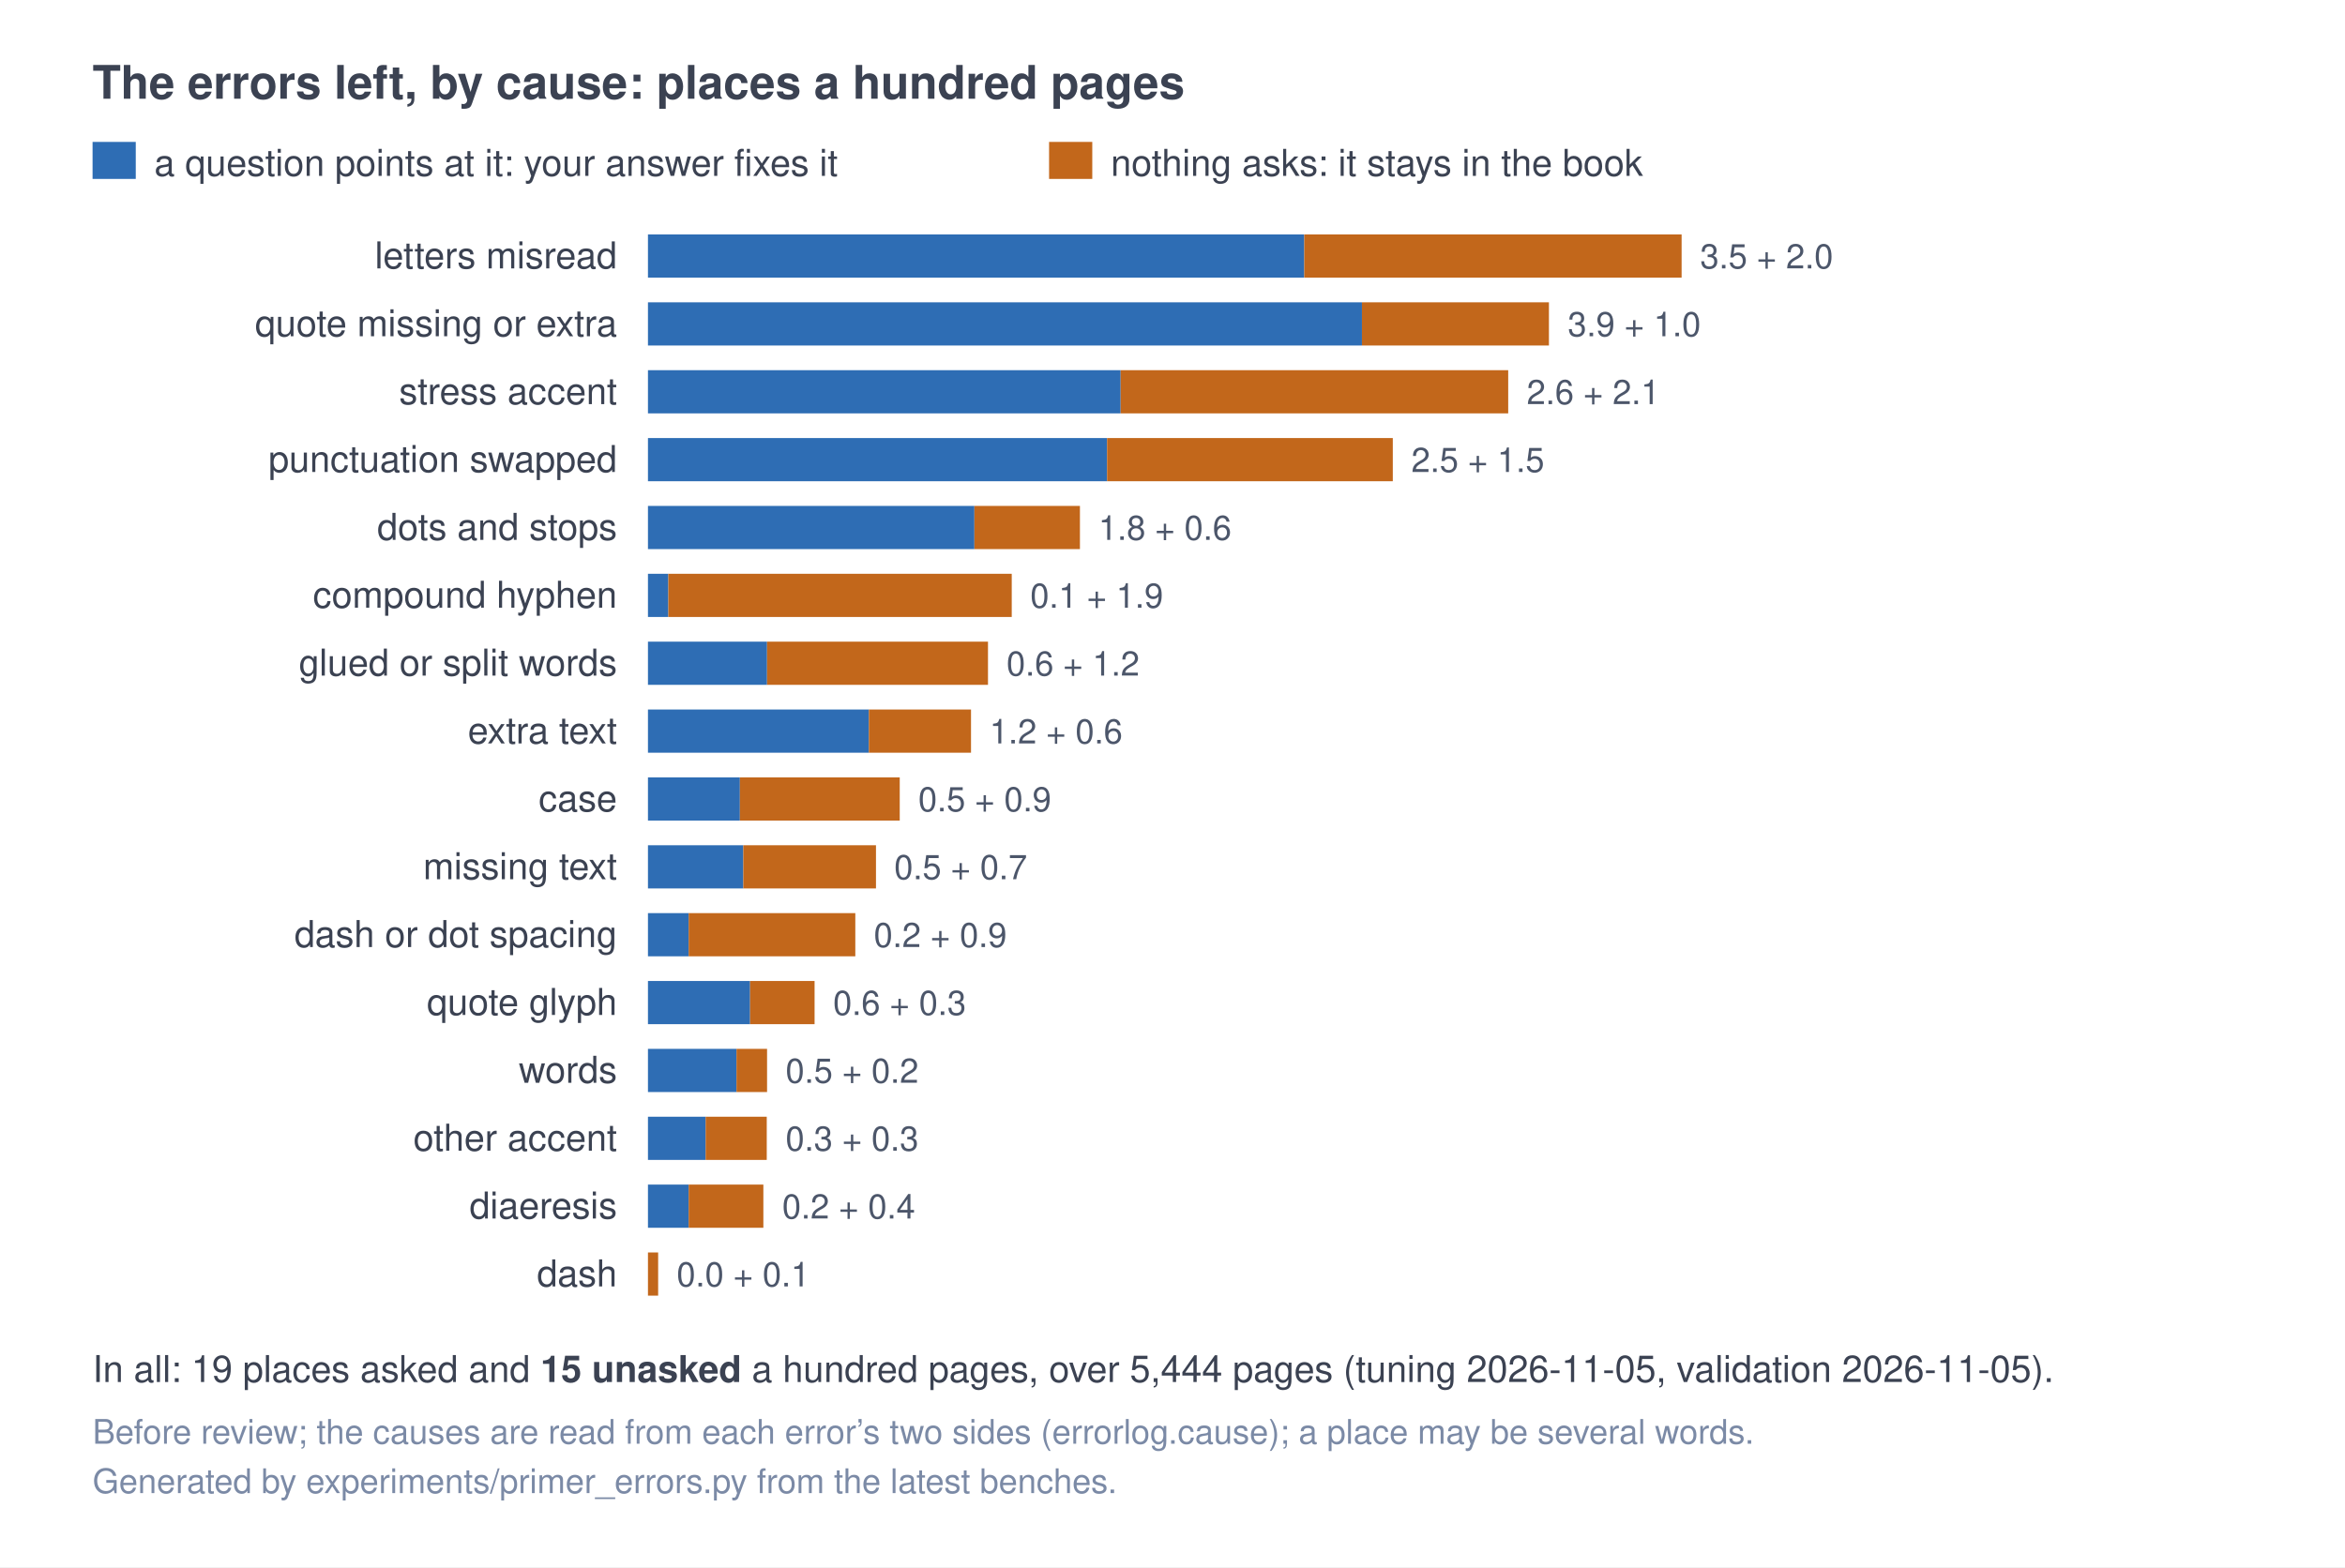
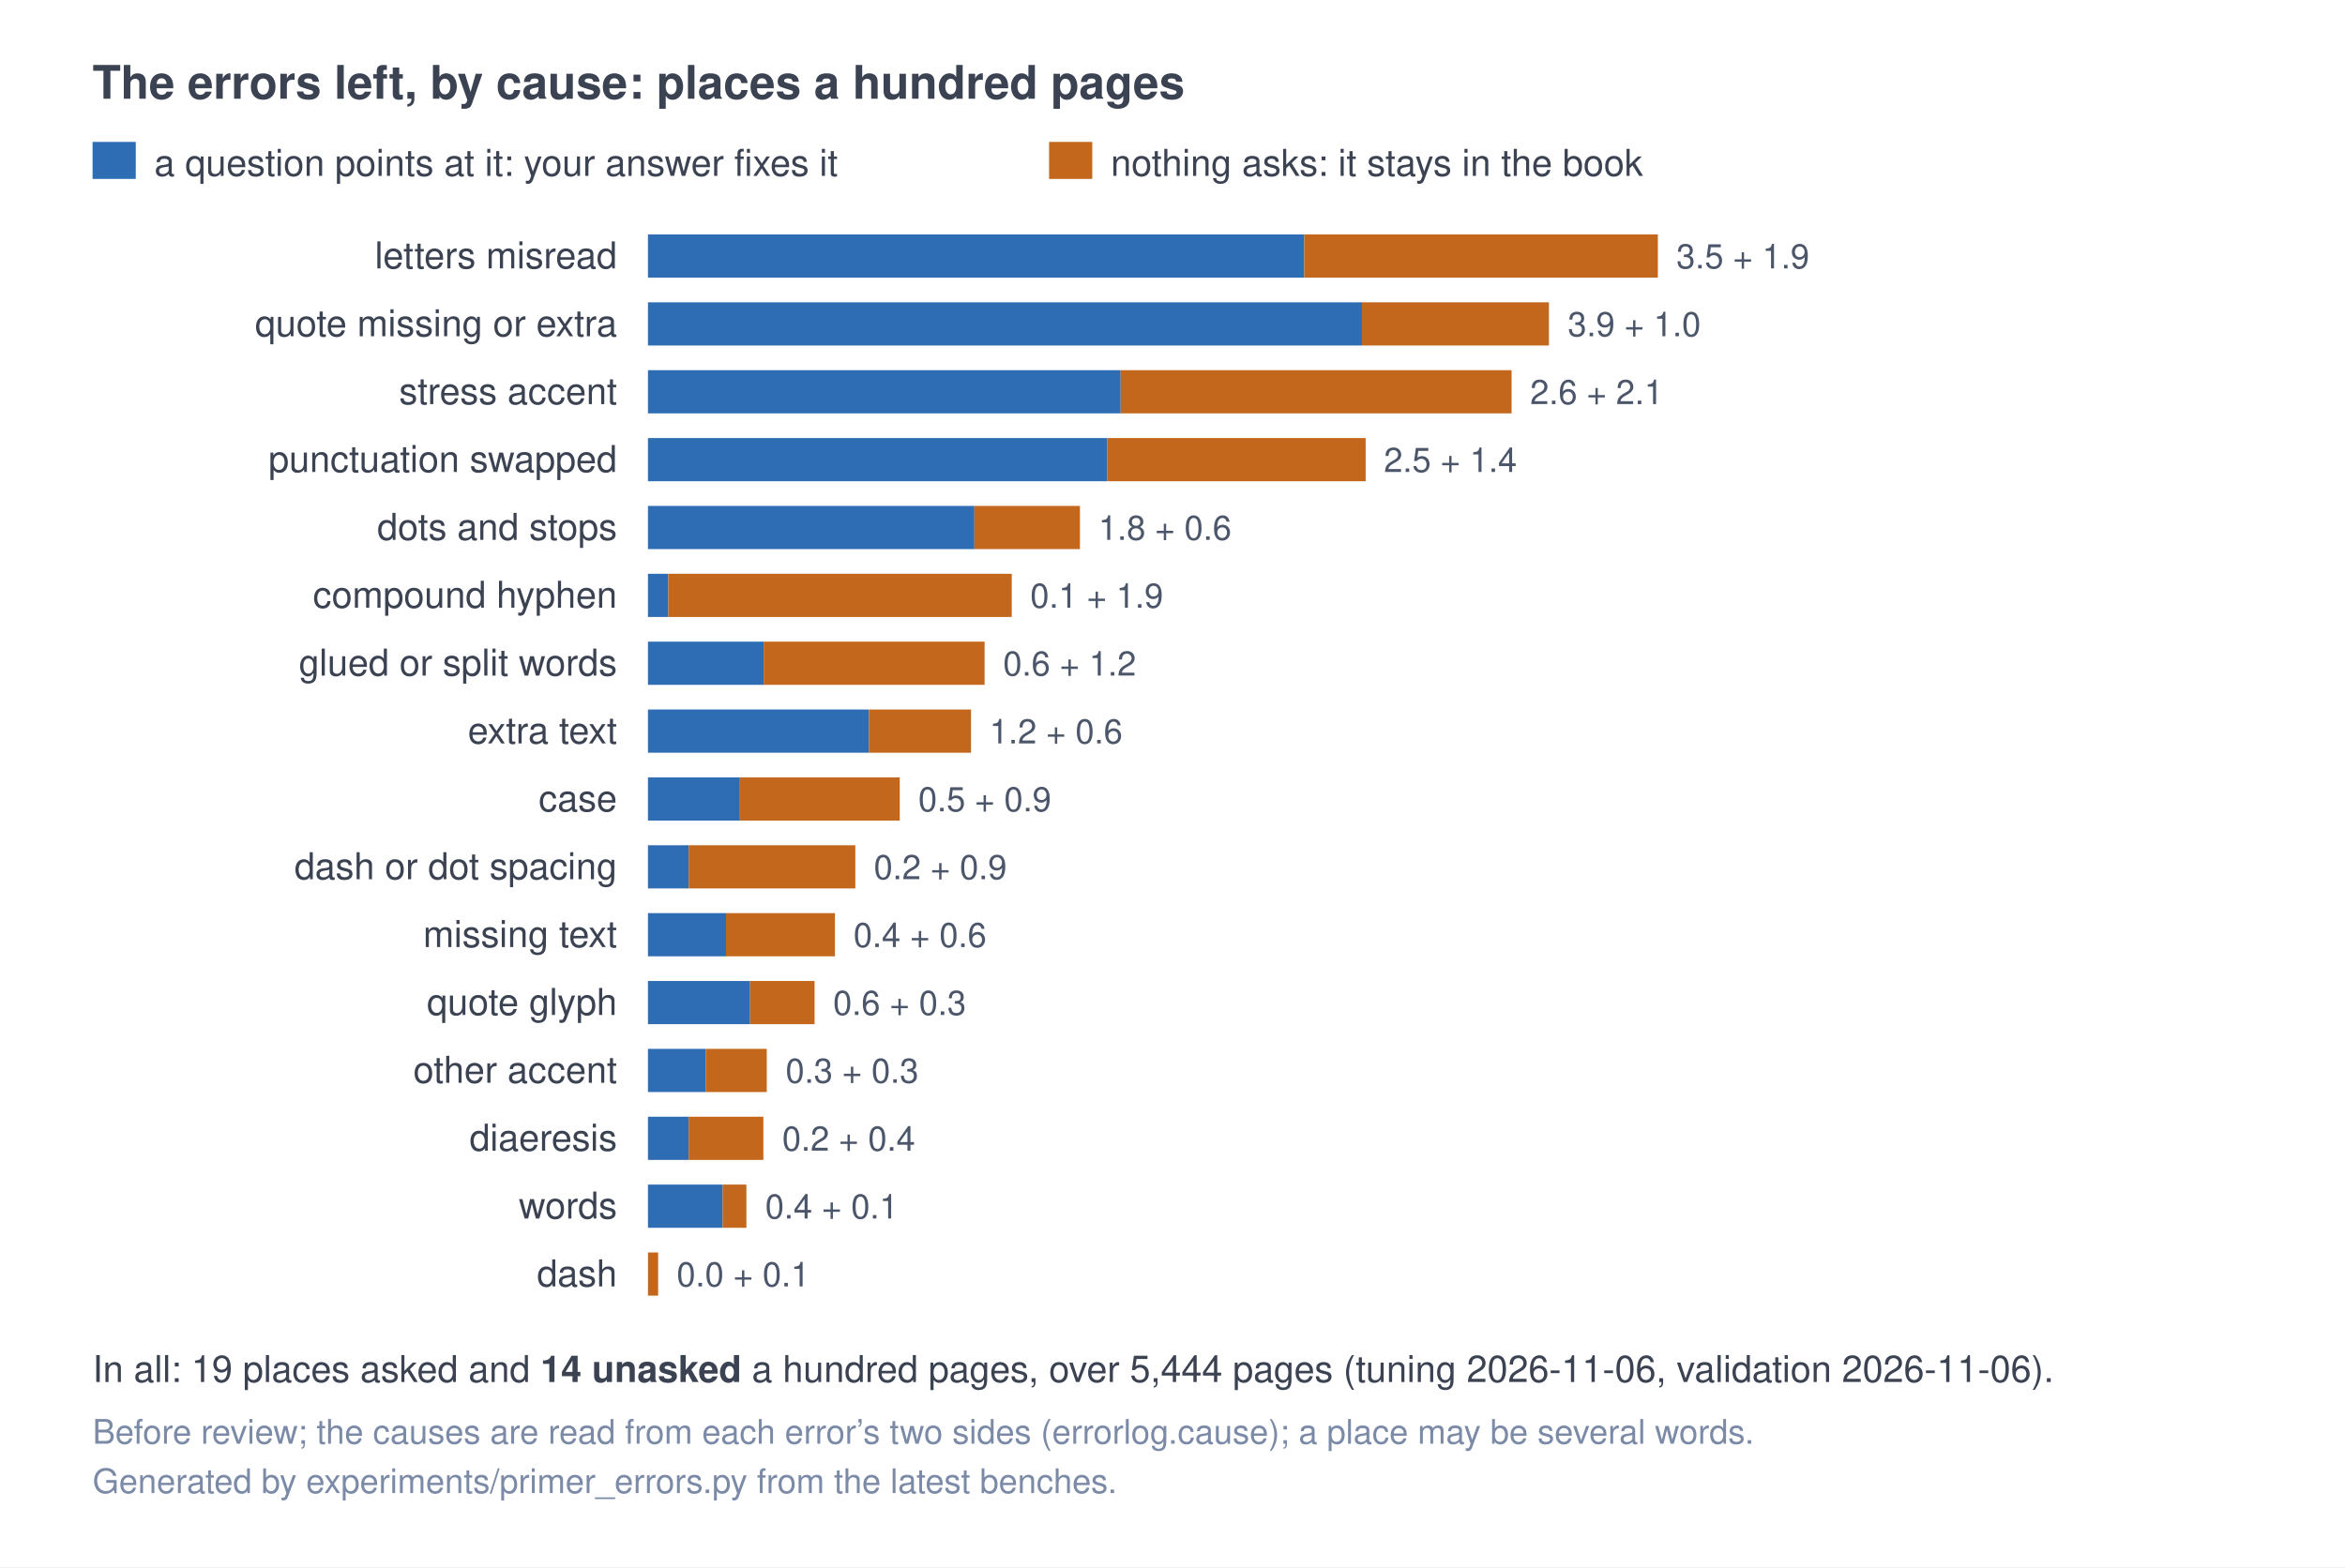
<svg xmlns="http://www.w3.org/2000/svg" viewBox="0 0 760 508" font-family="Helvetica, Arial, sans-serif">
  <rect width="760" height="508" fill="#ffffff" />
  <text x="30" y="32" font-size="15" font-weight="bold" fill="#3b4252">The errors left, by cause: places a hundred pages</text>
  <rect x="30" y="46" width="14" height="12" fill="#2e6db4" />
  <text x="50" y="57" font-size="12" fill="#3b4252">a question points at it: your answer fixes it</text>
  <rect x="340" y="46" width="14" height="12" fill="#c2671b" />
  <text x="360" y="57" font-size="12" fill="#3b4252">nothing asks: it stays in the book</text>
  <text x="200" y="87" font-size="12" fill="#3b4252" text-anchor="end">letters misread</text>
  <rect x="210" y="76" width="212.7" height="14" fill="#2e6db4" />
-   <rect x="422.7" y="76" width="122.3" height="14" fill="#c2671b" />
-   <text x="551.0" y="87" font-size="11" fill="#4c566a">3.5 + 2.0</text>
+   <rect x="422.7" y="76" width="114.6" height="14" fill="#c2671b" />
+   <text x="543.3" y="87" font-size="11" fill="#4c566a">3.5 + 1.9</text>
  <text x="200" y="109" font-size="12" fill="#3b4252" text-anchor="end">quote missing or extra</text>
  <rect x="210" y="98" width="231.4" height="14" fill="#2e6db4" />
  <rect x="441.4" y="98" width="60.6" height="14" fill="#c2671b" />
  <text x="508.1" y="109" font-size="11" fill="#4c566a">3.9 + 1.0</text>
  <text x="200" y="131" font-size="12" fill="#3b4252" text-anchor="end">stress accent</text>
  <rect x="210" y="120" width="153.2" height="14" fill="#2e6db4" />
-   <rect x="363.2" y="120" width="125.6" height="14" fill="#c2671b" />
-   <text x="494.8" y="131" font-size="11" fill="#4c566a">2.6 + 2.1</text>
+   <rect x="363.2" y="120" width="126.7" height="14" fill="#c2671b" />
+   <text x="495.9" y="131" font-size="11" fill="#4c566a">2.6 + 2.1</text>
  <text x="200" y="153" font-size="12" fill="#3b4252" text-anchor="end">punctuation swapped</text>
  <rect x="210" y="142" width="148.8" height="14" fill="#2e6db4" />
-   <rect x="358.8" y="142" width="92.6" height="14" fill="#c2671b" />
-   <text x="457.4" y="153" font-size="11" fill="#4c566a">2.5 + 1.5</text>
+   <rect x="358.8" y="142" width="83.8" height="14" fill="#c2671b" />
+   <text x="448.5" y="153" font-size="11" fill="#4c566a">2.5 + 1.4</text>
  <text x="200" y="175" font-size="12" fill="#3b4252" text-anchor="end">dots and stops</text>
  <rect x="210" y="164" width="105.8" height="14" fill="#2e6db4" />
  <rect x="315.8" y="164" width="34.2" height="14" fill="#c2671b" />
  <text x="356.0" y="175" font-size="11" fill="#4c566a">1.8 + 0.6</text>
  <text x="200" y="197" font-size="12" fill="#3b4252" text-anchor="end">compound hyphen</text>
  <rect x="210" y="186" width="6.6" height="14" fill="#2e6db4" />
  <rect x="216.6" y="186" width="111.3" height="14" fill="#c2671b" />
  <text x="333.9" y="197" font-size="11" fill="#4c566a">0.1 + 1.9</text>
  <text x="200" y="219" font-size="12" fill="#3b4252" text-anchor="end">glued or split words</text>
-   <rect x="210" y="208" width="38.6" height="14" fill="#2e6db4" />
-   <rect x="248.6" y="208" width="71.6" height="14" fill="#c2671b" />
-   <text x="326.2" y="219" font-size="11" fill="#4c566a">0.6 + 1.2</text>
+   <rect x="210" y="208" width="37.5" height="14" fill="#2e6db4" />
+   <rect x="247.5" y="208" width="71.6" height="14" fill="#c2671b" />
+   <text x="325.1" y="219" font-size="11" fill="#4c566a">0.6 + 1.2</text>
  <text x="200" y="241" font-size="12" fill="#3b4252" text-anchor="end">extra text</text>
  <rect x="210" y="230" width="71.6" height="14" fill="#2e6db4" />
  <rect x="281.6" y="230" width="33.1" height="14" fill="#c2671b" />
  <text x="320.7" y="241" font-size="11" fill="#4c566a">1.2 + 0.6</text>
  <text x="200" y="263" font-size="12" fill="#3b4252" text-anchor="end">case</text>
  <rect x="210" y="252" width="29.8" height="14" fill="#2e6db4" />
  <rect x="239.8" y="252" width="51.8" height="14" fill="#c2671b" />
  <text x="297.6" y="263" font-size="11" fill="#4c566a">0.5 + 0.9</text>
-   <text x="200" y="285" font-size="12" fill="#3b4252" text-anchor="end">missing text</text>
-   <rect x="210" y="274" width="30.9" height="14" fill="#2e6db4" />
-   <rect x="240.9" y="274" width="43.0" height="14" fill="#c2671b" />
-   <text x="289.8" y="285" font-size="11" fill="#4c566a">0.5 + 0.7</text>
-   <text x="200" y="307" font-size="12" fill="#3b4252" text-anchor="end">dash or dot spacing</text>
-   <rect x="210" y="296" width="13.2" height="14" fill="#2e6db4" />
-   <rect x="223.2" y="296" width="54.0" height="14" fill="#c2671b" />
-   <text x="283.2" y="307" font-size="11" fill="#4c566a">0.2 + 0.9</text>
+   <text x="200" y="285" font-size="12" fill="#3b4252" text-anchor="end">dash or dot spacing</text>
+   <rect x="210" y="274" width="13.2" height="14" fill="#2e6db4" />
+   <rect x="223.2" y="274" width="54.0" height="14" fill="#c2671b" />
+   <text x="283.2" y="285" font-size="11" fill="#4c566a">0.2 + 0.9</text>
+   <text x="200" y="307" font-size="12" fill="#3b4252" text-anchor="end">missing text</text>
+   <rect x="210" y="296" width="25.3" height="14" fill="#2e6db4" />
+   <rect x="235.3" y="296" width="35.3" height="14" fill="#c2671b" />
+   <text x="276.6" y="307" font-size="11" fill="#4c566a">0.4 + 0.6</text>
  <text x="200" y="329" font-size="12" fill="#3b4252" text-anchor="end">quote glyph</text>
  <rect x="210" y="318" width="33.1" height="14" fill="#2e6db4" />
  <rect x="243.1" y="318" width="20.9" height="14" fill="#c2671b" />
  <text x="270.0" y="329" font-size="11" fill="#4c566a">0.6 + 0.3</text>
-   <text x="200" y="351" font-size="12" fill="#3b4252" text-anchor="end">words</text>
-   <rect x="210" y="340" width="28.7" height="14" fill="#2e6db4" />
-   <rect x="238.7" y="340" width="9.9" height="14" fill="#c2671b" />
-   <text x="254.6" y="351" font-size="11" fill="#4c566a">0.5 + 0.2</text>
-   <text x="200" y="373" font-size="12" fill="#3b4252" text-anchor="end">other accent</text>
-   <rect x="210" y="362" width="18.7" height="14" fill="#2e6db4" />
-   <rect x="228.7" y="362" width="19.8" height="14" fill="#c2671b" />
-   <text x="254.6" y="373" font-size="11" fill="#4c566a">0.3 + 0.3</text>
-   <text x="200" y="395" font-size="12" fill="#3b4252" text-anchor="end">diaeresis</text>
-   <rect x="210" y="384" width="13.2" height="14" fill="#2e6db4" />
-   <rect x="223.2" y="384" width="24.2" height="14" fill="#c2671b" />
-   <text x="253.5" y="395" font-size="11" fill="#4c566a">0.2 + 0.4</text>
+   <text x="200" y="351" font-size="12" fill="#3b4252" text-anchor="end">other accent</text>
+   <rect x="210" y="340" width="18.7" height="14" fill="#2e6db4" />
+   <rect x="228.7" y="340" width="19.8" height="14" fill="#c2671b" />
+   <text x="254.6" y="351" font-size="11" fill="#4c566a">0.3 + 0.3</text>
+   <text x="200" y="373" font-size="12" fill="#3b4252" text-anchor="end">diaeresis</text>
+   <rect x="210" y="362" width="13.2" height="14" fill="#2e6db4" />
+   <rect x="223.2" y="362" width="24.2" height="14" fill="#c2671b" />
+   <text x="253.5" y="373" font-size="11" fill="#4c566a">0.2 + 0.4</text>
+   <text x="200" y="395" font-size="12" fill="#3b4252" text-anchor="end">words</text>
+   <rect x="210" y="384" width="24.2" height="14" fill="#2e6db4" />
+   <rect x="234.2" y="384" width="7.7" height="14" fill="#c2671b" />
+   <text x="248.0" y="395" font-size="11" fill="#4c566a">0.4 + 0.1</text>
  <text x="200" y="417" font-size="12" fill="#3b4252" text-anchor="end">dash</text>
  <rect x="210" y="406" width="0.0" height="14" fill="#2e6db4" />
  <rect x="210.0" y="406" width="3.3" height="14" fill="#c2671b" />
  <text x="219.3" y="417" font-size="11" fill="#4c566a">0.0 + 0.1</text>
-   <text x="30" y="448" font-size="12" fill="#3b4252">In all: 19 places asked and <tspan font-weight="bold">15 unasked</tspan> a hundred pages, over 5,444 pages (tuning 2026-11-05, validation 2026-11-05).</text>
+   <text x="30" y="448" font-size="12" fill="#3b4252">In all: 19 places asked and <tspan font-weight="bold">14 unasked</tspan> a hundred pages, over 5,444 pages (tuning 2026-11-06, validation 2026-11-06).</text>
  <text x="30" y="468" font-size="11" fill="#7b8aa6">Before review; the causes are read from each error’s two sides (errorlog.cause); a place may be several words.</text>
  <text x="30" y="484" font-size="11" fill="#7b8aa6">Generated by experiments/primer_errors.py from the latest benches.</text>
</svg>
